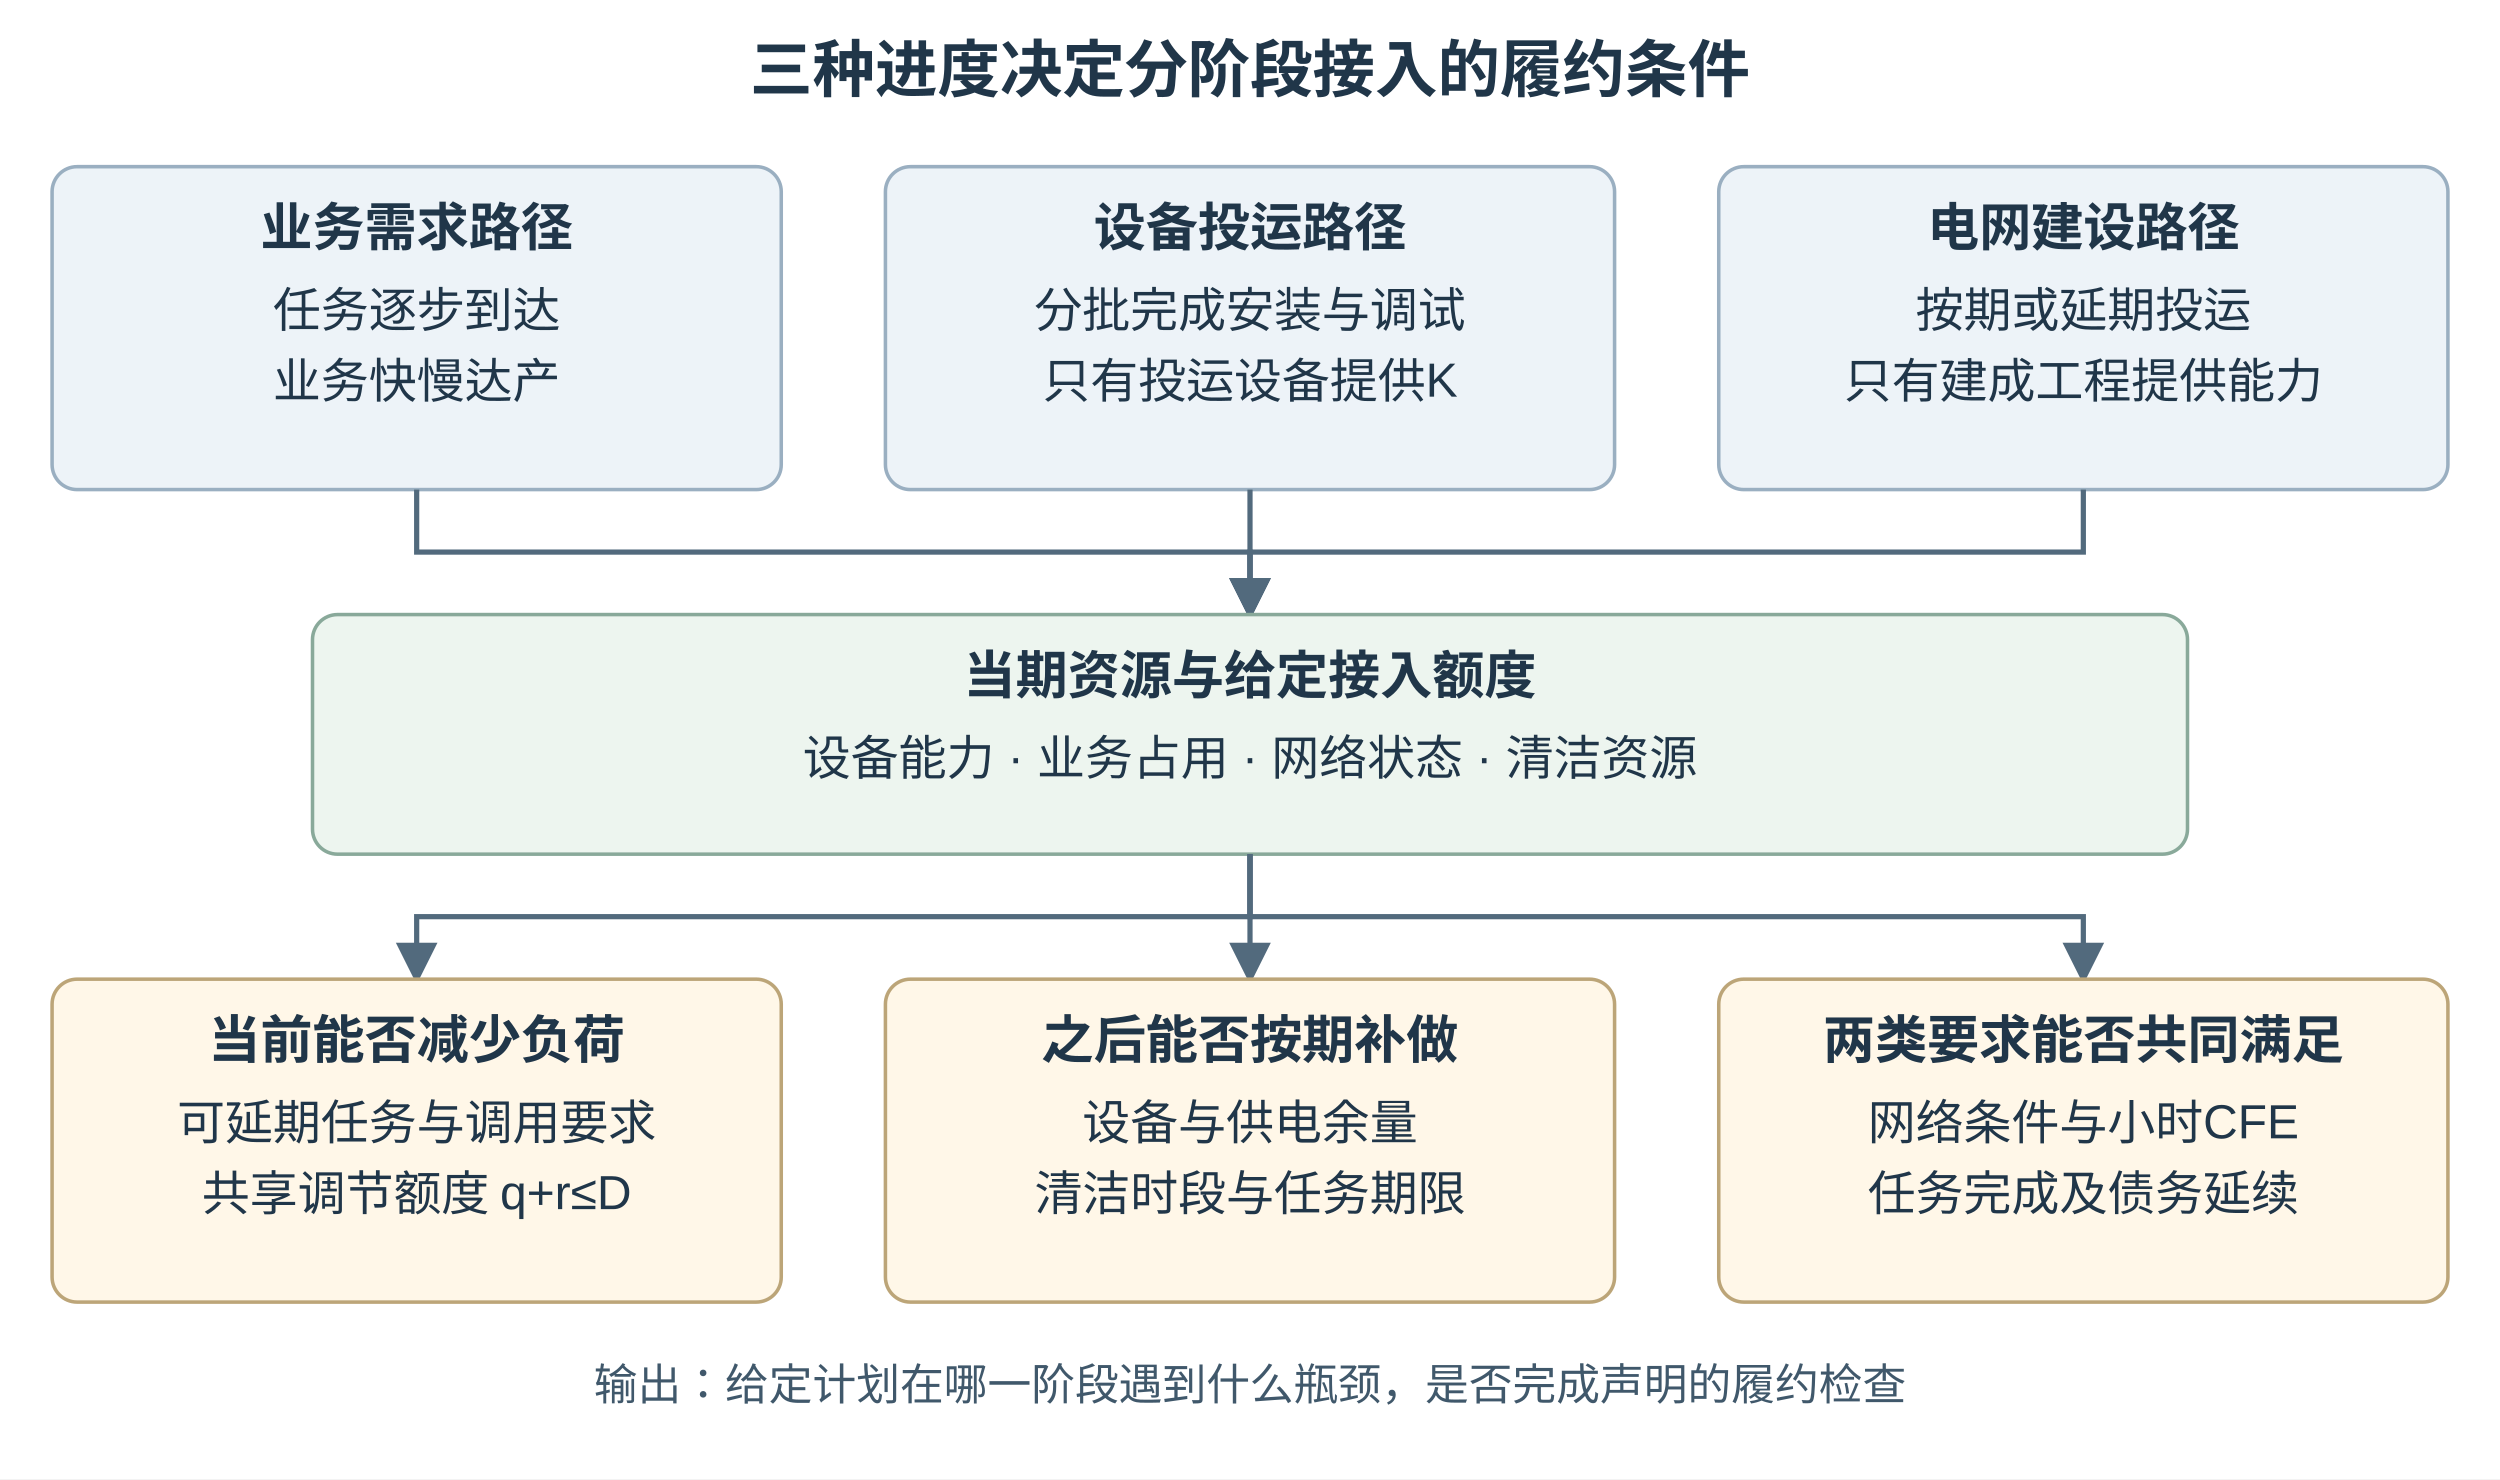
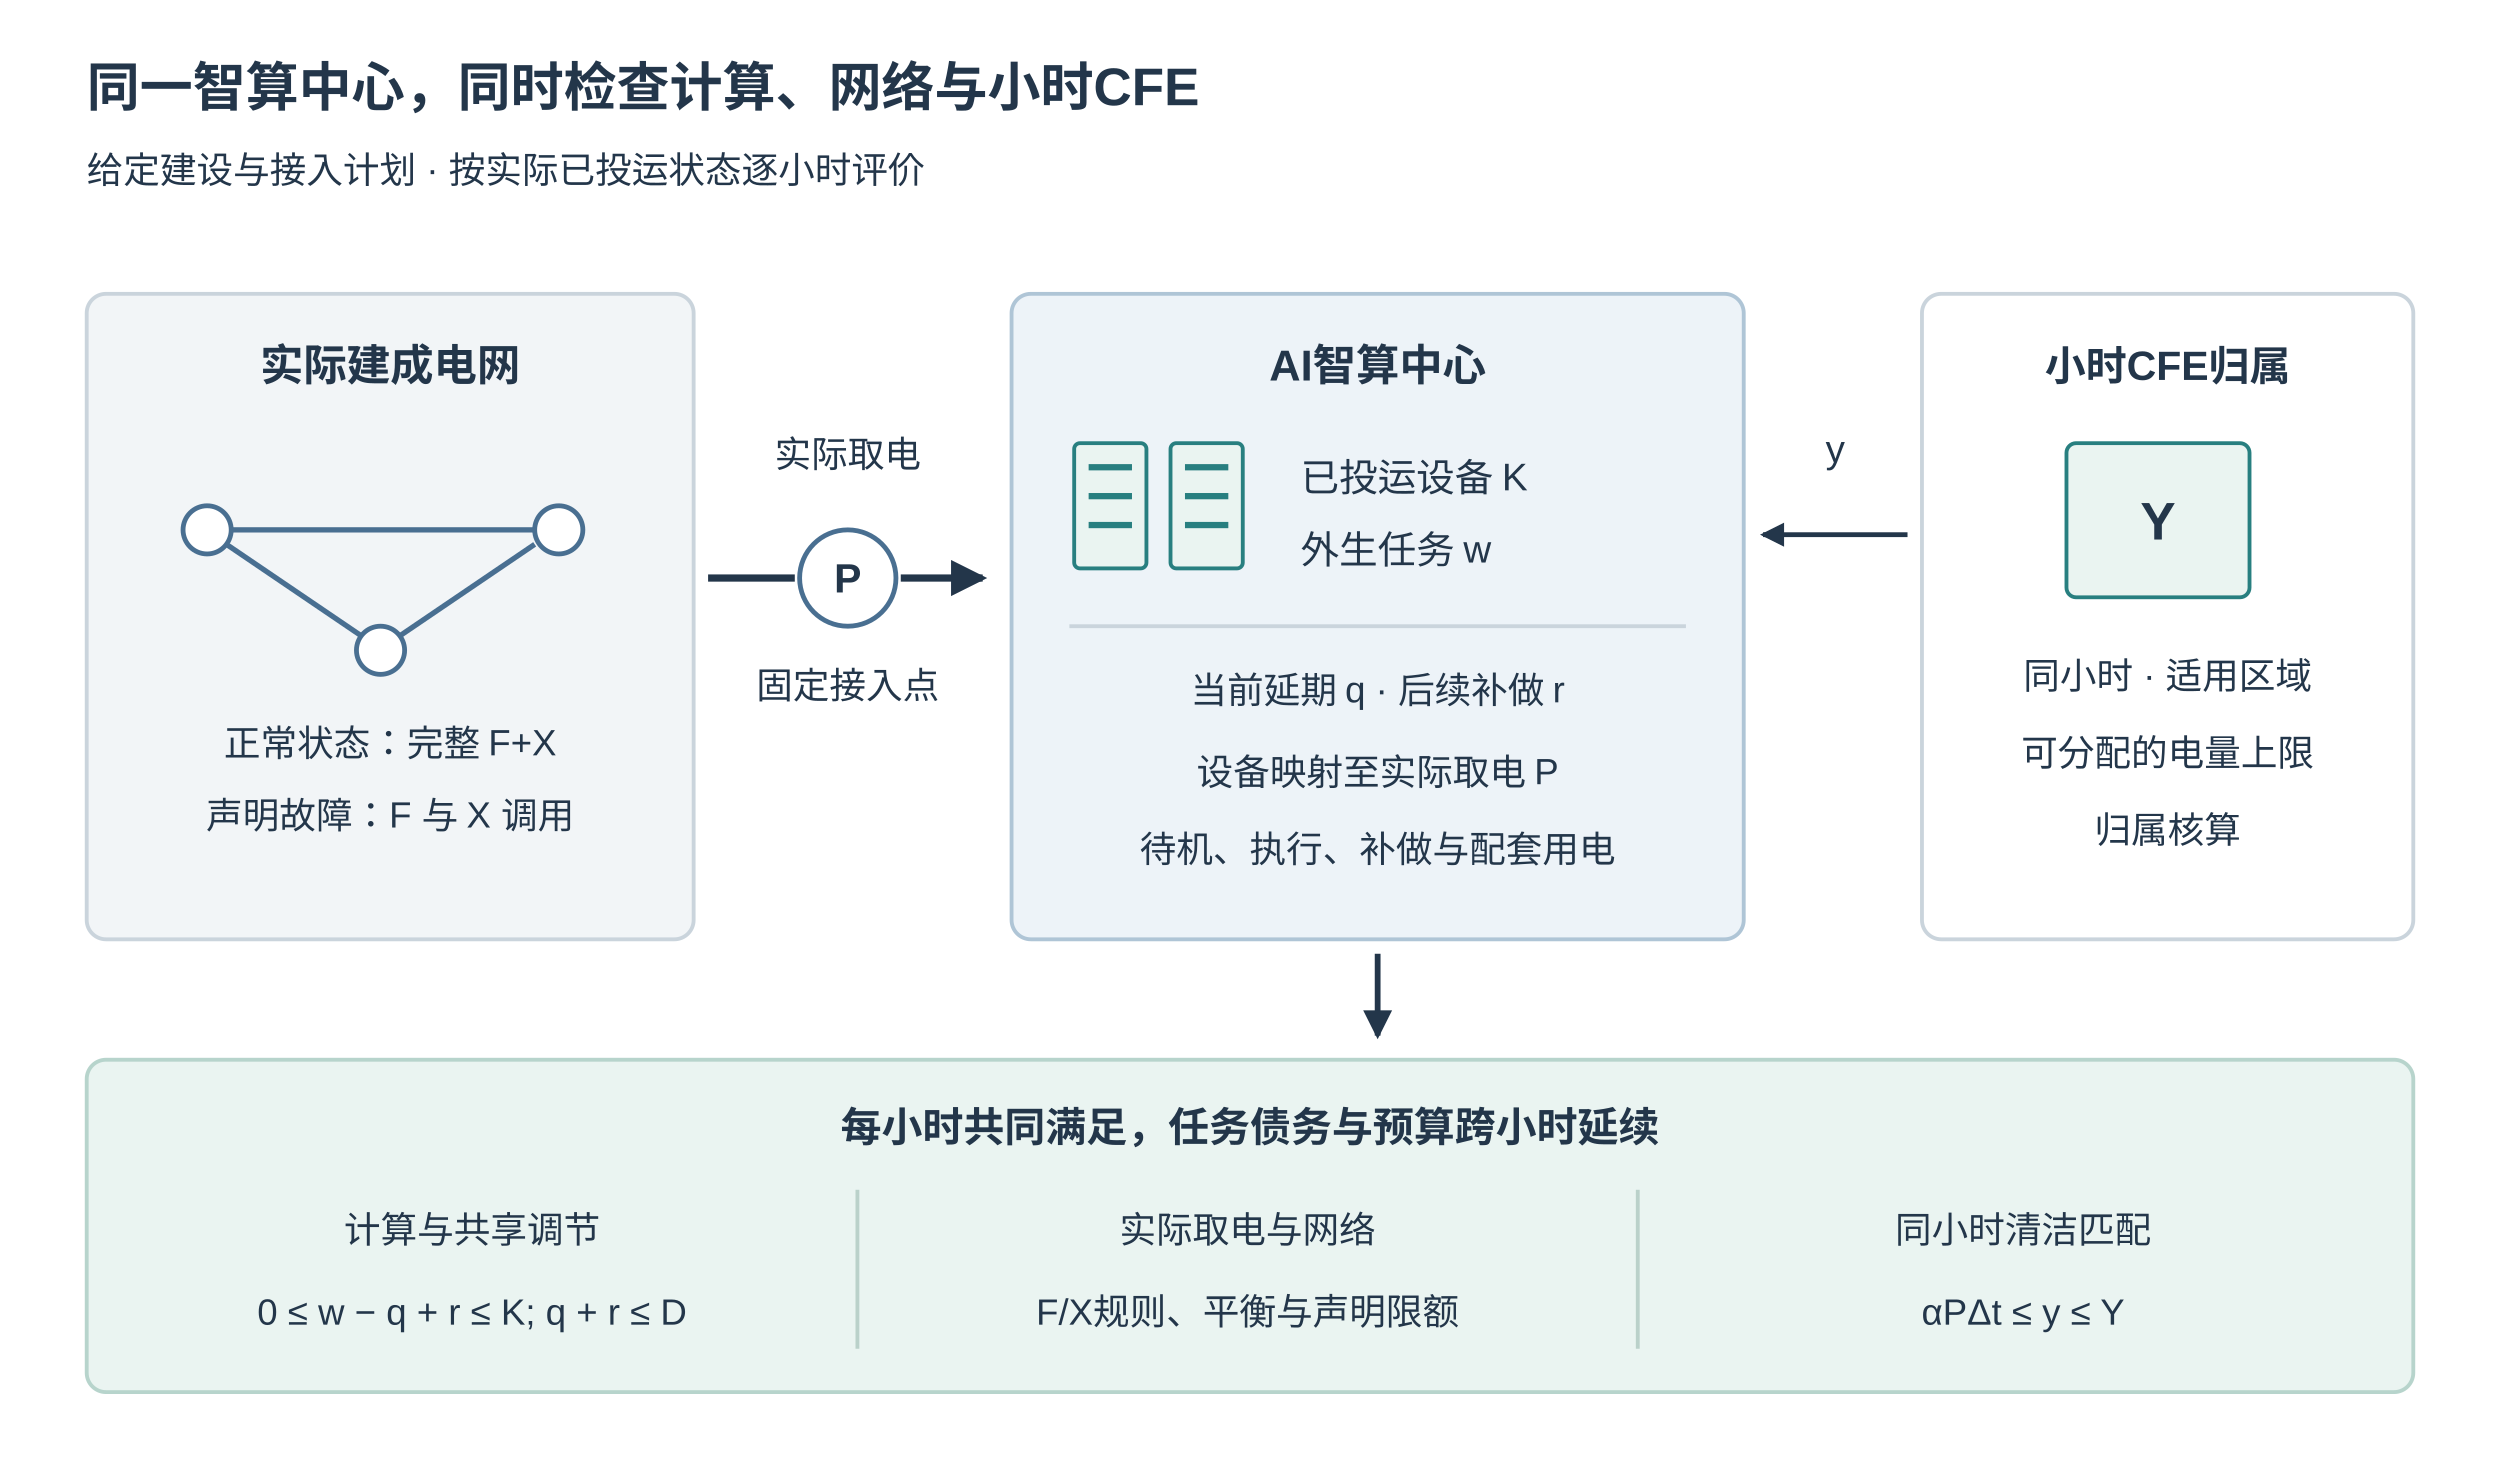
- <svg xmlns="http://www.w3.org/2000/svg" width="1200" height="710" viewBox="0 0 1200 710" role="img" aria-labelledby="title desc">
+ <svg xmlns="http://www.w3.org/2000/svg" width="183mm" height="107.896mm" viewBox="0 0 519 306" role="img" aria-labelledby="title desc">
  <defs>
-     <marker id="arrow" markerWidth="8" markerHeight="8" refX="7" refY="4" orient="auto">
-       <path d="M0 0 L8 4 L0 8 Z" fill="#526a7d" />
+     <marker id="arrow" viewBox="0 0 8 8" refX="7" refY="4" markerWidth="5" markerHeight="5" orient="auto-start-reverse">
+       <path d="M0 0 L8 4 L0 8 Z" fill="#23364A" />
    </marker>
-     <style>text{font-family:Arial,"Microsoft YaHei",sans-serif;fill:#203649}.title{font-size:30px;font-weight:700}.head{font-size:25px;font-weight:700}.body{font-size:23px}.small{font-size:21px;fill:#40586b}.link{fill:none;stroke:#526a7d;stroke-width:2.5;marker-end:url(#arrow)}</style>
  </defs>
-   <rect width="1200" height="710" fill="white" />
-   <text x="600" y="44" text-anchor="middle" class="title">三种进度决定分阶段接入的履约条件</text>
-   <rect x="25" y="80" width="350" height="155" rx="12" fill="#edf3f8" stroke="#9aafc1" stroke-width="1.7" />
-   <text x="200.0" y="118" text-anchor="middle" class="head">业务需求路径</text>
-   <text x="200.0" y="157" text-anchor="middle" class="body">任务逐步到达</text>
-   <text x="200.0" y="191" text-anchor="middle" class="body">业务快慢达产</text>
-   <path class="link" d="M200 235 V265 H600 V295" />
-   <rect x="425" y="80" width="350" height="155" rx="12" fill="#edf3f8" stroke="#9aafc1" stroke-width="1.7" />
-   <text x="600.0" y="118" text-anchor="middle" class="head">设备投运路径</text>
-   <text x="600.0" y="157" text-anchor="middle" class="body">分批完成安装与调试</text>
-   <text x="600.0" y="191" text-anchor="middle" class="body">只有投运设备提供K</text>
-   <path class="link" d="M600 235 V265 H600 V295" />
-   <rect x="825" y="80" width="350" height="155" rx="12" fill="#edf3f8" stroke="#9aafc1" stroke-width="1.7" />
-   <text x="1000.0" y="118" text-anchor="middle" class="head">电网建设路径</text>
-   <text x="1000.0" y="157" text-anchor="middle" class="body">按期或延期投运</text>
-   <text x="1000.0" y="191" text-anchor="middle" class="body">只有建成工程提供能力</text>
-   <path class="link" d="M1000 235 V265 H600 V295" />
-   <rect x="150" y="295" width="900" height="115" rx="12" fill="#edf5ef" stroke="#89a99a" stroke-width="1.7" />
-   <text x="600.0" y="333" text-anchor="middle" class="head">当期资源与给定接入额度</text>
-   <text x="600.0" y="372" text-anchor="middle" class="body">设备能力 · 业务占用 · 网络状态 · 清洁资源</text>
-   <path class="link" d="M600 410 V440 H200 V470" />
-   <path class="link" d="M600 410 V440 H600 V470" />
-   <path class="link" d="M600 410 V440 H1000 V470" />
-   <rect x="25" y="470" width="350" height="155" rx="12" fill="#fff7e8" stroke="#bca578" stroke-width="1.7" />
-   <text x="200.0" y="508" text-anchor="middle" class="head">当前能否减少负荷</text>
-   <text x="200.0" y="547" text-anchor="middle" class="body">可延期任务与调用要求</text>
-   <text x="200.0" y="581" text-anchor="middle" class="body">共享调节额度 q+r≤D</text>
-   <rect x="425" y="470" width="350" height="155" rx="12" fill="#fff7e8" stroke="#bca578" stroke-width="1.7" />
-   <text x="600.0" y="508" text-anchor="middle" class="head">之后能否按期补做</text>
-   <text x="600.0" y="547" text-anchor="middle" class="body">设备与供电余量</text>
-   <text x="600.0" y="581" text-anchor="middle" class="body">清洁时段与任务期限</text>
-   <rect x="825" y="470" width="350" height="155" rx="12" fill="#fff7e8" stroke="#bca578" stroke-width="1.7" />
-   <text x="1000.0" y="508" text-anchor="middle" class="head">两类要求能否共同满足</text>
-   <text x="1000.0" y="547" text-anchor="middle" class="body">网络条件与小时CFE</text>
-   <text x="1000.0" y="581" text-anchor="middle" class="body">任务完成及债务延续</text>
-   <text x="600" y="672" text-anchor="middle" class="small">输出：给定计划在哪一阶段遇到什么瓶颈，是否完成声明的履约检查</text>
+   <rect x="0" y="0" width="519" height="306" fill="white" />
+   <text x="18" y="22" font-family="Arial, Microsoft YaHei, sans-serif" font-size="11" font-weight="700" text-anchor="start" fill="#23364A">同一智算中心，同时检查计算、网络与小时CFE</text>
+   <text x="18" y="38.0" font-family="Arial, Microsoft YaHei, sans-serif" font-size="7.6" font-weight="400" text-anchor="start" fill="#23364A">给定建设与接入计划 · 按实际已投运状态逐小时评价</text>
+   <g id="n:built-network">
+     <rect x="18" y="61" width="126" height="134" rx="4" fill="#F2F5F7" stroke="#CAD4DC" stroke-width="0.8" />
+     <text x="81" y="79" font-family="Arial, Microsoft YaHei, sans-serif" font-size="9" font-weight="700" text-anchor="middle" fill="#23364A">实际建成电网</text>
+     <circle cx="43" cy="110" r="5" fill="white" stroke="#496F91" stroke-width="1" />
+     <circle cx="116" cy="110" r="5" fill="white" stroke="#496F91" stroke-width="1" />
+     <circle cx="79" cy="135" r="5" fill="white" stroke="#496F91" stroke-width="1" />
+     <path d="M48 110 L111 110" fill="none" stroke="#496F91" stroke-width="1.1" />
+     <path d="M47 113 L75 132" fill="none" stroke="#496F91" stroke-width="1.1" />
+     <path d="M111 113 L83 132" fill="none" stroke="#496F91" stroke-width="1.1" />
+     <text x="81" y="157.0" font-family="Arial, Microsoft YaHei, sans-serif" font-size="7.6" font-weight="400" text-anchor="middle" fill="#23364A">正常状态：完整 F+X</text>
+     <text x="81" y="172.0" font-family="Arial, Microsoft YaHei, sans-serif" font-size="7.6" font-weight="400" text-anchor="middle" fill="#23364A">声明故障：F 与 X 调用</text>
+   </g>
+   <g id="e:metered-power">
+     <path d="M147 120 L165 120" fill="none" stroke="#23364A" stroke-width="1.5" />
+     <path d="M187 120 L204 120" fill="none" stroke="#23364A" stroke-width="1.5" marker-end="url(#arrow)" />
+     <circle cx="176" cy="120" r="10" fill="white" stroke="#496F91" stroke-width="1" />
+     <text x="176" y="123.0" font-family="Arial, Microsoft YaHei, sans-serif" font-size="8.5" font-weight="700" text-anchor="middle" fill="#23364A">P</text>
+     <text x="176" y="97.0" font-family="Arial, Microsoft YaHei, sans-serif" font-size="7.6" font-weight="400" text-anchor="middle" fill="#23364A">实际取电</text>
+     <text x="176" y="145.0" font-family="Arial, Microsoft YaHei, sans-serif" font-size="7.6" font-weight="400" text-anchor="middle" fill="#23364A">固定接入点</text>
+   </g>
+   <g id="n:data-center">
+     <rect x="210" y="61" width="152" height="134" rx="4" fill="#EDF3F8" stroke="#AFC5D6" stroke-width="0.8" />
+     <text x="286" y="79" font-family="Arial, Microsoft YaHei, sans-serif" font-size="9" font-weight="700" text-anchor="middle" fill="#23364A">AI智算中心</text>
+     <rect x="223" y="92" width="15" height="26" rx="1.2" fill="#EAF4F1" stroke="#287F80" stroke-width="0.8" />
+     <path d="M226 97 L235 97" fill="none" stroke="#287F80" stroke-width="1.3" />
+     <path d="M226 103 L235 103" fill="none" stroke="#287F80" stroke-width="1.3" />
+     <path d="M226 109 L235 109" fill="none" stroke="#287F80" stroke-width="1.3" />
+     <rect x="243" y="92" width="15" height="26" rx="1.2" fill="#EAF4F1" stroke="#287F80" stroke-width="0.8" />
+     <path d="M246 97 L255 97" fill="none" stroke="#287F80" stroke-width="1.3" />
+     <path d="M246 103 L255 103" fill="none" stroke="#287F80" stroke-width="1.3" />
+     <path d="M246 109 L255 109" fill="none" stroke="#287F80" stroke-width="1.3" />
+     <text x="270" y="102" font-family="Arial, Microsoft YaHei, sans-serif" font-size="8" font-weight="400" text-anchor="start" fill="#23364A">已投运设备 K</text>
+     <text x="270" y="117" font-family="Arial, Microsoft YaHei, sans-serif" font-size="8" font-weight="400" text-anchor="start" fill="#23364A">外生任务 w</text>
+     <path d="M222 130 L350 130" fill="none" stroke="#CAD4DC" stroke-width="0.8" />
+     <text x="286" y="146.0" font-family="Arial, Microsoft YaHei, sans-serif" font-size="7.6" font-weight="400" text-anchor="middle" fill="#23364A">当前延期 q · 后续补做 r</text>
+     <text x="286" y="163.0" font-family="Arial, Microsoft YaHei, sans-serif" font-size="7.6" font-weight="400" text-anchor="middle" fill="#23364A">设备映射至实际取电 P</text>
+     <text x="286" y="179.0" font-family="Arial, Microsoft YaHei, sans-serif" font-size="7.6" font-weight="400" text-anchor="middle" fill="#23364A">待机、执行、补做与配套用电</text>
+   </g>
+   <g id="n:cfe-attribution">
+     <rect x="399" y="61" width="102" height="134" rx="4" fill="white" stroke="#CAD4DC" stroke-width="0.8" />
+     <text x="450" y="79.0" font-family="Arial, Microsoft YaHei, sans-serif" font-size="8.5" font-weight="700" text-anchor="middle" fill="#23364A">小时CFE归属</text>
+     <rect x="429" y="92" width="38" height="32" rx="2" fill="#EAF4F1" stroke="#287F80" stroke-width="0.8" />
+     <text x="448" y="112" font-family="Arial, Microsoft YaHei, sans-serif" font-size="11" font-weight="700" text-anchor="middle" fill="#23364A">Y</text>
+     <text x="450" y="143.0" font-family="Arial, Microsoft YaHei, sans-serif" font-size="7.6" font-weight="400" text-anchor="middle" fill="#23364A">同小时 · 适用区域</text>
+     <text x="450" y="159.0" font-family="Arial, Microsoft YaHei, sans-serif" font-size="7.6" font-weight="400" text-anchor="middle" fill="#23364A">可分配的电量上限</text>
+     <text x="450" y="175.0" font-family="Arial, Microsoft YaHei, sans-serif" font-size="7.6" font-weight="400" text-anchor="middle" fill="#23364A">归属核算</text>
+     <path d="M396 111 L366 111" fill="none" stroke="#23364A" stroke-width="1" marker-end="url(#arrow)" />
+     <text x="381" y="96" font-family="Arial, Microsoft YaHei, sans-serif" font-size="8" font-weight="400" text-anchor="middle" fill="#23364A">y</text>
+   </g>
+   <g id="c:hourly-checks">
+     <path d="M286 198 L286 215" fill="none" stroke="#23364A" stroke-width="1.2" marker-end="url(#arrow)" />
+     <rect x="18" y="220" width="483" height="69" rx="4" fill="#EAF4F1" stroke="#B7D4CC" stroke-width="0.8" />
+     <text x="259.5" y="237.0" font-family="Arial, Microsoft YaHei, sans-serif" font-size="8.5" font-weight="700" text-anchor="middle" fill="#23364A">每小时共同满足，任务债务与预算跨小时延续</text>
+     <path d="M178 247 L178 280" fill="none" stroke="#BAD1CA" stroke-width="0.8" />
+     <path d="M340 247 L340 280" fill="none" stroke="#BAD1CA" stroke-width="0.8" />
+     <text x="98" y="258.0" font-family="Arial, Microsoft YaHei, sans-serif" font-size="7.6" font-weight="400" text-anchor="middle" fill="#23364A">计算与共享调节</text>
+     <text x="98" y="275.0" font-family="Arial, Microsoft YaHei, sans-serif" font-size="7.6" font-weight="400" text-anchor="middle" fill="#23364A">0 ≤ w − q + r ≤ K;  q + r ≤ D</text>
+     <text x="259" y="258.0" font-family="Arial, Microsoft YaHei, sans-serif" font-size="7.6" font-weight="400" text-anchor="middle" fill="#23364A">实际取电与网络</text>
+     <text x="259" y="275.0" font-family="Arial, Microsoft YaHei, sans-serif" font-size="7.6" font-weight="400" text-anchor="middle" fill="#23364A">F/X规则、平衡与声明限额</text>
+     <text x="420" y="258.0" font-family="Arial, Microsoft YaHei, sans-serif" font-size="7.6" font-weight="400" text-anchor="middle" fill="#23364A">同小时清洁匹配</text>
+     <text x="420" y="275.0" font-family="Arial, Microsoft YaHei, sans-serif" font-size="7.6" font-weight="400" text-anchor="middle" fill="#23364A">αPΔt ≤ y ≤ Y</text>
+   </g>
</svg>
